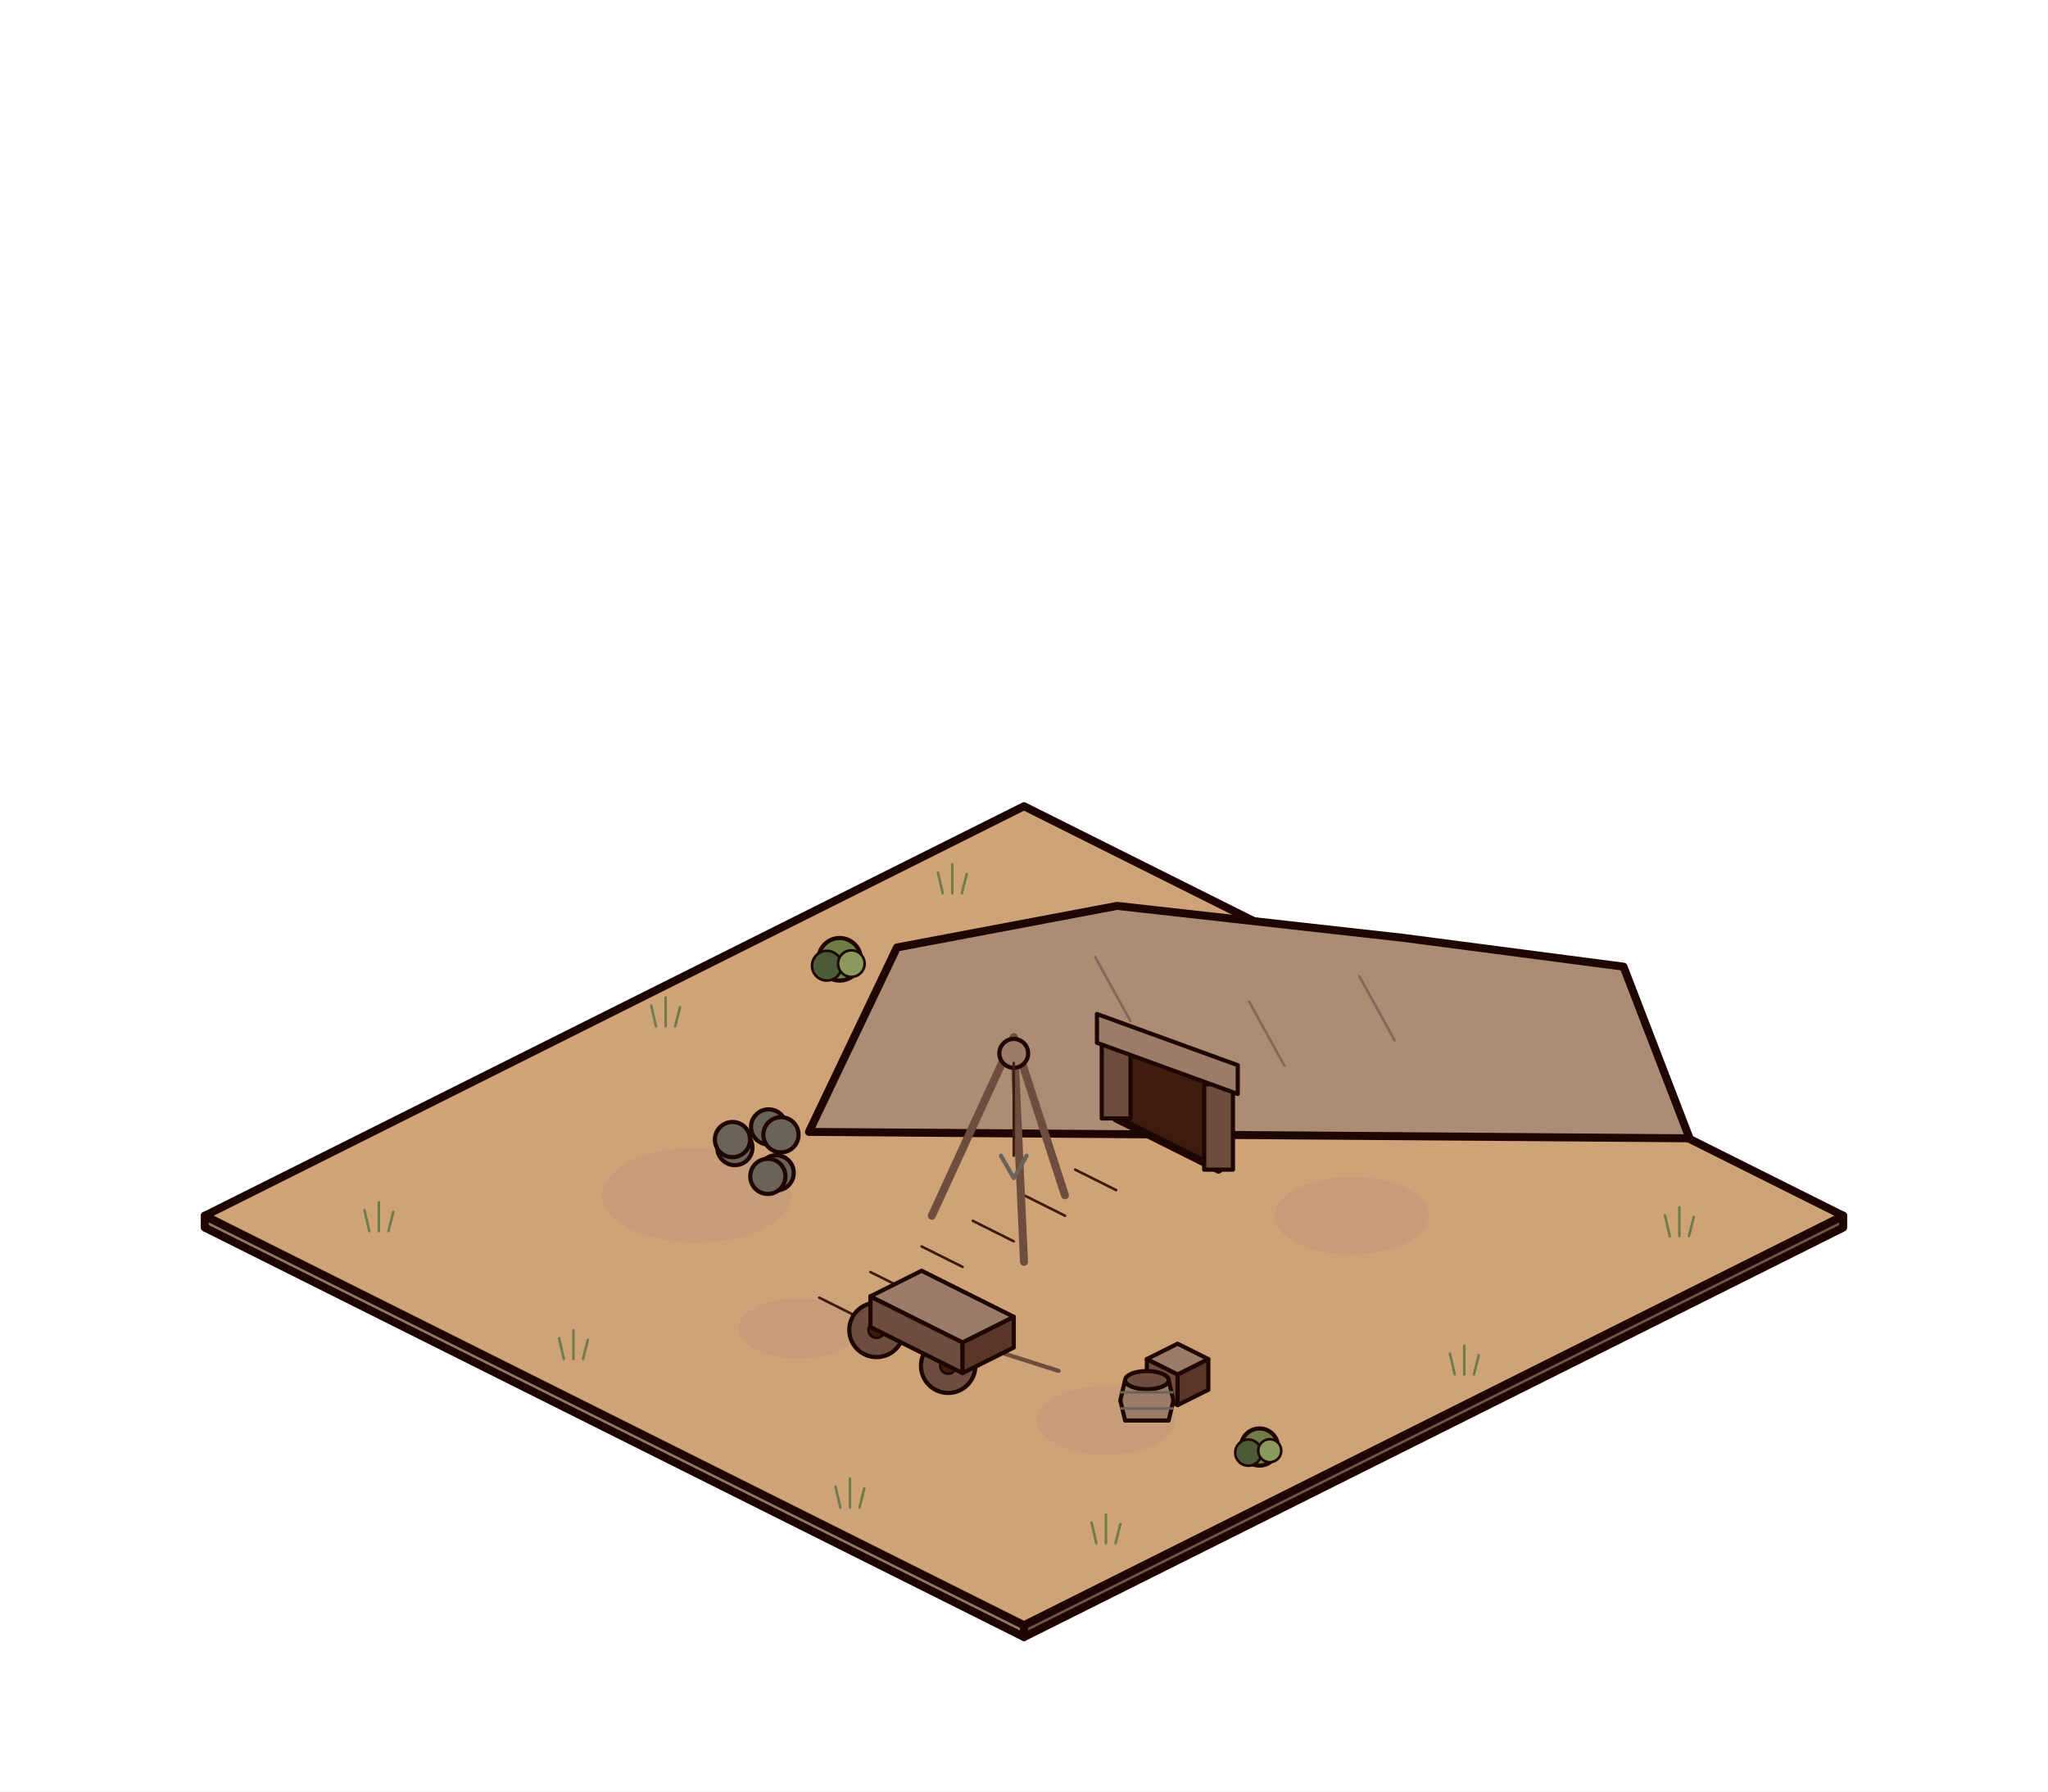
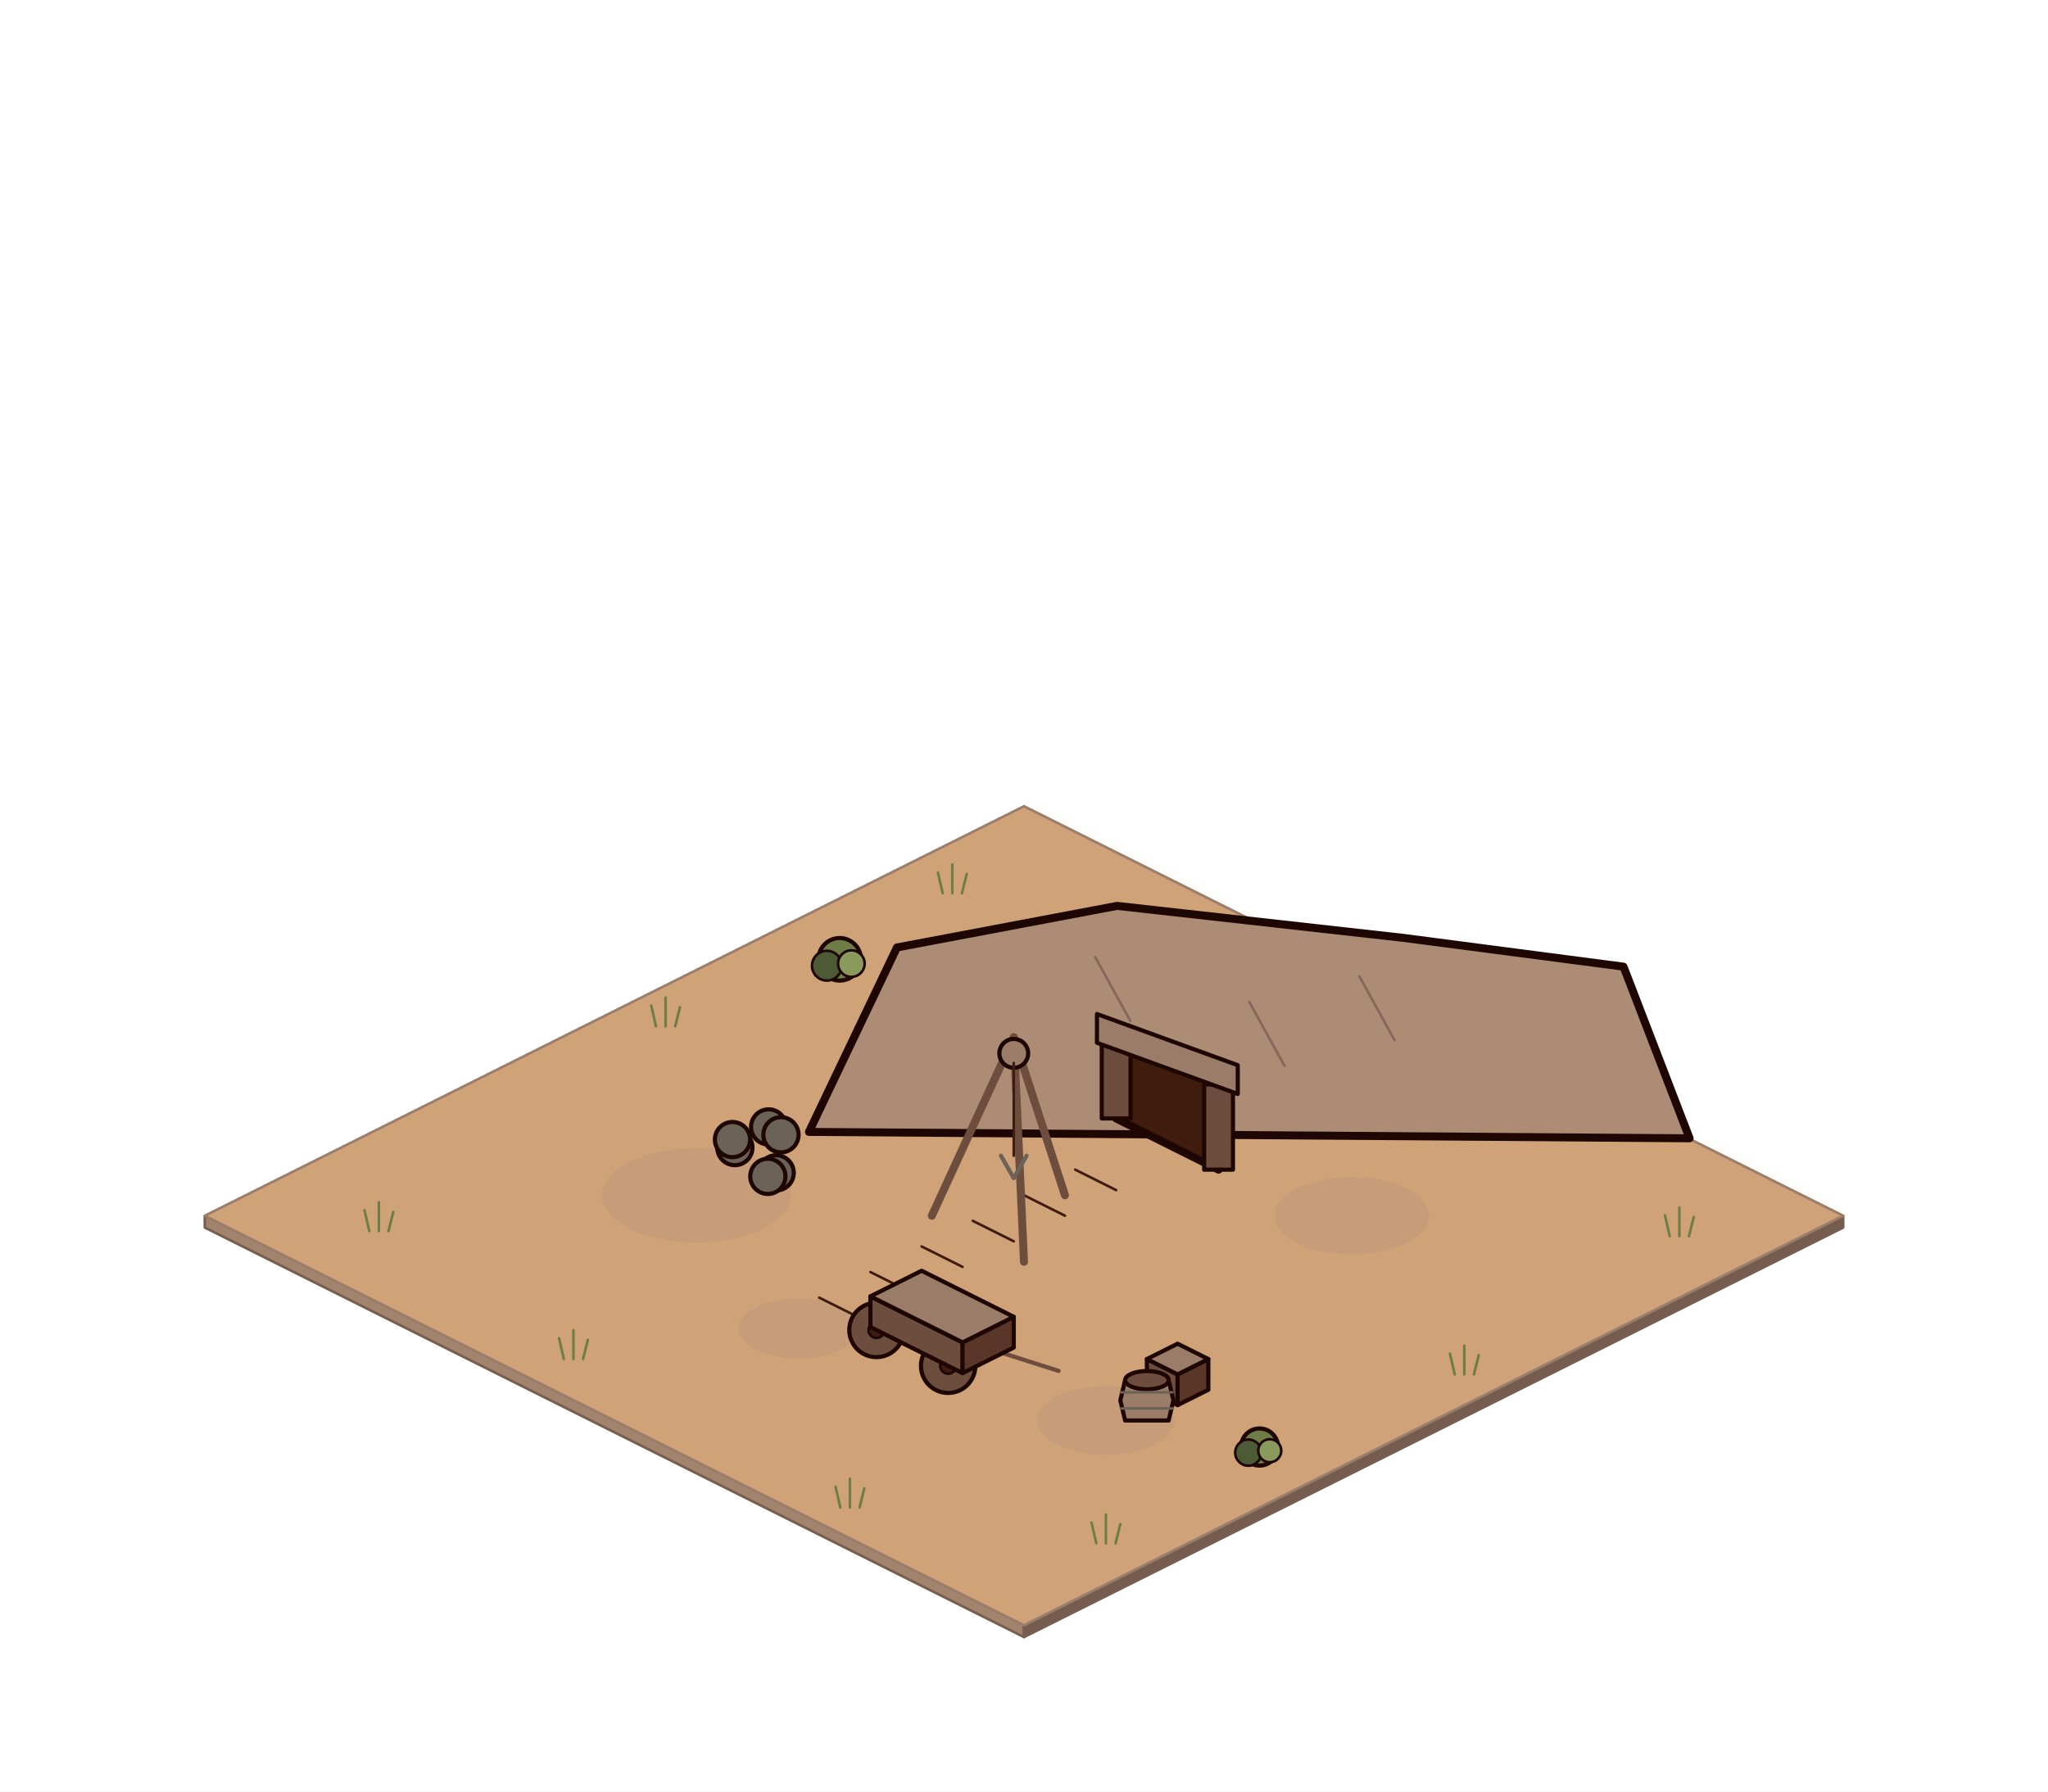
<svg xmlns="http://www.w3.org/2000/svg" viewBox="-640 -760 1280 1120" width="1280" height="1120">
  <rect x="-640" y="-760" width="1280" height="1120" fill="#ffffff" />
-   <polygon points="-512.0,0.0 0.0,256.0 0.0,263.4 -512.0,7.4" fill="#947864" stroke="#1e0702" stroke-width="5.0" stroke-linejoin="round" />
-   <polygon points="0.0,256.0 512.0,0.0 512.0,7.4 0.0,263.4" fill="#6c5548" stroke="#1e0702" stroke-width="5.0" stroke-linejoin="round" />
-   <polygon points="0.0,-256.0 512.0,0.0 0.0,256.0 -512.0,0.0" fill="#cfa278" stroke="#1e0702" stroke-width="5.0" stroke-linejoin="round" />
+   <polygon points="-512.0,0.0 0.0,256.0 0.0,263.4 -512.0,7.4" fill="#a2836d" stroke="#765d50" stroke-width="1.6" stroke-linejoin="round" />
+   <polygon points="0.0,256.0 512.0,0.0 512.0,7.4 0.0,263.4" fill="#765d50" stroke="#765d50" stroke-width="1.6" stroke-linejoin="round" />
+   <polygon points="0.0,-256.0 512.0,0.0 0.0,256.0 -512.0,0.0" fill="#cfa278" stroke="#9b7e69" stroke-width="1.6" stroke-linejoin="round" />
  <ellipse cx="-204.8" cy="-12.8" rx="59.1" ry="29.6" fill="#b7947c" stroke="none" fill-opacity="0.35" />
  <ellipse cx="204.8" cy="0.0" rx="48.4" ry="24.2" fill="#b7947c" stroke="none" fill-opacity="0.35" />
  <ellipse cx="-140.8" cy="70.4" rx="37.6" ry="18.8" fill="#b7947c" stroke="none" fill-opacity="0.35" />
  <ellipse cx="51.2" cy="128.0" rx="43.0" ry="21.5" fill="#b7947c" stroke="none" fill-opacity="0.35" />
  <line x1="-50.8" y1="-201.6" x2="-53.8" y2="-214.6" stroke="#6e7d48" stroke-width="1.6" stroke-linecap="round" />
  <line x1="-44.8" y1="-201.6" x2="-44.8" y2="-219.6" stroke="#6e7d48" stroke-width="1.6" stroke-linecap="round" />
  <line x1="-38.8" y1="-201.6" x2="-35.8" y2="-213.6" stroke="#6e7d48" stroke-width="1.6" stroke-linecap="round" />
  <circle cx="-115.2" cy="-160.3" r="13.3" fill="#6e7d48" stroke="#1e0702" stroke-width="2.6" />
  <circle cx="-123.2" cy="-156.3" r="9.3" fill="#4d5a36" stroke="#1e0702" stroke-width="1.6" />
  <circle cx="-107.9" cy="-157.6" r="8.3" fill="#8a9a5c" stroke="#1e0702" stroke-width="1.6" />
  <line x1="-230.0" y1="-118.4" x2="-233.0" y2="-131.4" stroke="#6e7d48" stroke-width="1.6" stroke-linecap="round" />
  <line x1="-224.0" y1="-118.4" x2="-224.0" y2="-136.4" stroke="#6e7d48" stroke-width="1.6" stroke-linecap="round" />
  <line x1="-218.0" y1="-118.4" x2="-215.0" y2="-130.4" stroke="#6e7d48" stroke-width="1.6" stroke-linecap="round" />
  <polygon points="-134.4,-52.4 -79.4,-167.7 58.2,-193.7 237.1,-173.7 374.7,-155.7 416.0,-48.4" fill="#ad8c75" stroke="#1e0702" stroke-width="5.0" stroke-linejoin="round" />
  <line x1="44.5" y1="-161.7" x2="66.5" y2="-121.7" stroke="#846859" stroke-width="1.6" stroke-linecap="round" />
  <line x1="209.6" y1="-149.7" x2="231.6" y2="-109.7" stroke="#846859" stroke-width="1.6" stroke-linecap="round" />
  <line x1="140.8" y1="-133.7" x2="162.8" y2="-93.7" stroke="#846859" stroke-width="1.6" stroke-linecap="round" />
  <polygon points="57.6,-60.8 121.6,-28.8 121.6,-82.1 57.6,-114.1" fill="#3f1c0d" stroke="#1e0702" stroke-width="5.0" stroke-linejoin="round" />
  <polygon points="48.6,-60.8 66.6,-60.8 66.6,-114.1 48.6,-114.1" fill="#6d4d3d" stroke="#1e0702" stroke-width="2.6" stroke-linejoin="round" />
  <polygon points="112.6,-28.8 130.6,-28.8 130.6,-82.1 112.6,-82.1" fill="#6d4d3d" stroke="#1e0702" stroke-width="2.6" stroke-linejoin="round" />
  <polygon points="45.6,-108.1 133.6,-76.1 133.6,-94.1 45.6,-126.1" fill="#9b7c68" stroke="#1e0702" stroke-width="2.6" stroke-linejoin="round" />
  <line x1="32.0" y1="-28.8" x2="57.6" y2="-16.0" stroke="#3f1c0d" stroke-width="1.6" stroke-linecap="round" />
  <circle cx="-154.9" cy="-26.8" r="11.0" fill="#6b6258" stroke="#1e0702" stroke-width="2.6" />
  <circle cx="-180.7" cy="-42.6" r="11.0" fill="#6b6258" stroke="#1e0702" stroke-width="2.6" />
  <circle cx="-159.6" cy="-55.5" r="11.0" fill="#6b6258" stroke="#1e0702" stroke-width="2.6" />
  <circle cx="-160.1" cy="-24.6" r="11.0" fill="#6b6258" stroke="#1e0702" stroke-width="2.6" />
  <circle cx="-182.2" cy="-47.6" r="11.0" fill="#6b6258" stroke="#1e0702" stroke-width="2.6" />
  <circle cx="-151.9" cy="-50.6" r="11.0" fill="#6b6258" stroke="#1e0702" stroke-width="2.6" />
  <line x1="0.0" y1="-12.8" x2="25.6" y2="0.0" stroke="#3f1c0d" stroke-width="1.6" stroke-linecap="round" />
  <line x1="-32.0" y1="3.2" x2="-6.4" y2="16.0" stroke="#3f1c0d" stroke-width="1.6" stroke-linecap="round" />
  <line x1="-409.2" y1="9.6" x2="-412.2" y2="-3.4" stroke="#6e7d48" stroke-width="1.6" stroke-linecap="round" />
  <line x1="-403.2" y1="9.6" x2="-403.2" y2="-8.4" stroke="#6e7d48" stroke-width="1.6" stroke-linecap="round" />
  <line x1="-397.2" y1="9.6" x2="-394.2" y2="-2.4" stroke="#6e7d48" stroke-width="1.6" stroke-linecap="round" />
  <line x1="403.6" y1="12.8" x2="400.6" y2="-0.2" stroke="#6e7d48" stroke-width="1.6" stroke-linecap="round" />
  <line x1="409.6" y1="12.8" x2="409.6" y2="-5.2" stroke="#6e7d48" stroke-width="1.6" stroke-linecap="round" />
  <line x1="415.6" y1="12.8" x2="418.6" y2="0.8" stroke="#6e7d48" stroke-width="1.6" stroke-linecap="round" />
  <line x1="-57.6" y1="-0.0" x2="-6.4" y2="-111.5" stroke="#6d4d3d" stroke-width="5.0" stroke-linecap="round" />
  <line x1="0.0" y1="28.8" x2="-6.4" y2="-111.5" stroke="#6d4d3d" stroke-width="5.0" stroke-linecap="round" />
  <line x1="25.6" y1="-12.8" x2="-6.4" y2="-111.5" stroke="#6d4d3d" stroke-width="5.0" stroke-linecap="round" />
  <circle cx="-6.4" cy="-101.5" r="9.0" fill="#9b7c68" stroke="#1e0702" stroke-width="2.6" />
  <line x1="-6.4" y1="-95.5" x2="-6.4" y2="-37.5" stroke="#3f1c0d" stroke-width="1.6" stroke-linecap="round" />
  <polyline points="-14.4,-37.5 -6.4,-23.5 1.6,-37.5" fill="none" stroke="#6b6258" stroke-width="2.6" stroke-linejoin="round" stroke-linecap="round" />
  <line x1="-64.0" y1="19.2" x2="-38.4" y2="32.0" stroke="#3f1c0d" stroke-width="1.6" stroke-linecap="round" />
  <line x1="-96.0" y1="35.2" x2="-70.4" y2="48.0" stroke="#3f1c0d" stroke-width="1.6" stroke-linecap="round" />
  <line x1="-128.0" y1="51.2" x2="-102.4" y2="64.0" stroke="#3f1c0d" stroke-width="1.6" stroke-linecap="round" />
  <line x1="-22.4" y1="83.0" x2="21.6" y2="97.0" stroke="#6d4d3d" stroke-width="2.6" stroke-linecap="round" />
  <circle cx="-92.2" cy="71.4" r="17.0" fill="#6d4d3d" stroke="#1e0702" stroke-width="2.6" />
  <circle cx="-47.4" cy="93.8" r="17.0" fill="#6d4d3d" stroke="#1e0702" stroke-width="2.6" />
  <circle cx="-92.2" cy="71.4" r="5.0" fill="#3f1c0d" stroke="#1e0702" stroke-width="1.6" />
  <circle cx="-47.4" cy="93.8" r="5.0" fill="#3f1c0d" stroke="#1e0702" stroke-width="1.6" />
  <line x1="-287.6" y1="89.6" x2="-290.6" y2="76.6" stroke="#6e7d48" stroke-width="1.6" stroke-linecap="round" />
  <line x1="-281.6" y1="89.6" x2="-281.6" y2="71.6" stroke="#6e7d48" stroke-width="1.6" stroke-linecap="round" />
  <line x1="-275.6" y1="89.6" x2="-272.6" y2="77.6" stroke="#6e7d48" stroke-width="1.6" stroke-linecap="round" />
  <line x1="269.2" y1="99.2" x2="266.2" y2="86.2" stroke="#6e7d48" stroke-width="1.6" stroke-linecap="round" />
  <line x1="275.2" y1="99.2" x2="275.2" y2="81.2" stroke="#6e7d48" stroke-width="1.6" stroke-linecap="round" />
  <line x1="281.2" y1="99.2" x2="284.2" y2="87.2" stroke="#6e7d48" stroke-width="1.6" stroke-linecap="round" />
  <polygon points="-96.0,69.6 -38.4,98.4 -38.4,79.2 -96.0,50.4" fill="#6d4d3d" stroke="#1e0702" stroke-width="2.6" stroke-linejoin="round" />
  <polygon points="-38.4,98.4 -6.4,82.4 -6.4,63.2 -38.4,79.2" fill="#593627" stroke="#1e0702" stroke-width="2.6" stroke-linejoin="round" />
  <polygon points="-64.0,34.4 -6.4,63.2 -38.4,79.2 -96.0,50.4" fill="#9b7c68" stroke="#1e0702" stroke-width="2.6" stroke-linejoin="round" />
  <line x1="76.8" y1="108.8" x2="96.0" y2="99.2" stroke="#3f1c0d" stroke-width="1.6" stroke-linecap="round" />
  <line x1="76.8" y1="89.6" x2="96.0" y2="118.4" stroke="#3f1c0d" stroke-width="1.6" stroke-linecap="round" />
  <polygon points="76.8,108.8 96.0,118.4 96.0,99.2 76.8,89.6" fill="#6d4d3d" stroke="#1e0702" stroke-width="2.6" stroke-linejoin="round" />
  <polygon points="96.0,118.4 115.2,108.8 115.2,89.6 96.0,99.2" fill="#593627" stroke="#1e0702" stroke-width="2.6" stroke-linejoin="round" />
  <polygon points="96.0,80.0 115.2,89.6 96.0,99.2 76.8,89.6" fill="#9b7c68" stroke="#1e0702" stroke-width="2.6" stroke-linejoin="round" />
  <polygon points="63.2,128.0 60.2,115.4 63.2,102.8 90.4,102.8 93.4,115.4 90.4,128.0" fill="#9b7c68" stroke="#1e0702" stroke-width="2.6" stroke-linejoin="round" />
  <ellipse cx="76.8" cy="102.8" rx="13.6" ry="5.7" fill="#6d4d3d" stroke="#1e0702" stroke-width="2.6" />
  <line x1="60.8" y1="120.5" x2="92.8" y2="120.5" stroke="#6b6258" stroke-width="1.6" stroke-linecap="round" />
  <line x1="60.8" y1="110.4" x2="92.8" y2="110.4" stroke="#6b6258" stroke-width="1.6" stroke-linecap="round" />
  <circle cx="147.2" cy="144.6" r="11.6" fill="#6e7d48" stroke="#1e0702" stroke-width="2.6" />
  <circle cx="140.2" cy="148.1" r="8.2" fill="#4d5a36" stroke="#1e0702" stroke-width="1.6" />
  <circle cx="153.6" cy="146.9" r="7.2" fill="#8a9a5c" stroke="#1e0702" stroke-width="1.6" />
  <line x1="-114.8" y1="182.4" x2="-117.8" y2="169.4" stroke="#6e7d48" stroke-width="1.6" stroke-linecap="round" />
  <line x1="-108.8" y1="182.4" x2="-108.8" y2="164.4" stroke="#6e7d48" stroke-width="1.6" stroke-linecap="round" />
  <line x1="-102.8" y1="182.4" x2="-99.8" y2="170.4" stroke="#6e7d48" stroke-width="1.6" stroke-linecap="round" />
  <line x1="45.2" y1="204.8" x2="42.2" y2="191.8" stroke="#6e7d48" stroke-width="1.6" stroke-linecap="round" />
  <line x1="51.2" y1="204.8" x2="51.2" y2="186.8" stroke="#6e7d48" stroke-width="1.6" stroke-linecap="round" />
  <line x1="57.2" y1="204.8" x2="60.2" y2="192.8" stroke="#6e7d48" stroke-width="1.6" stroke-linecap="round" />
</svg>
